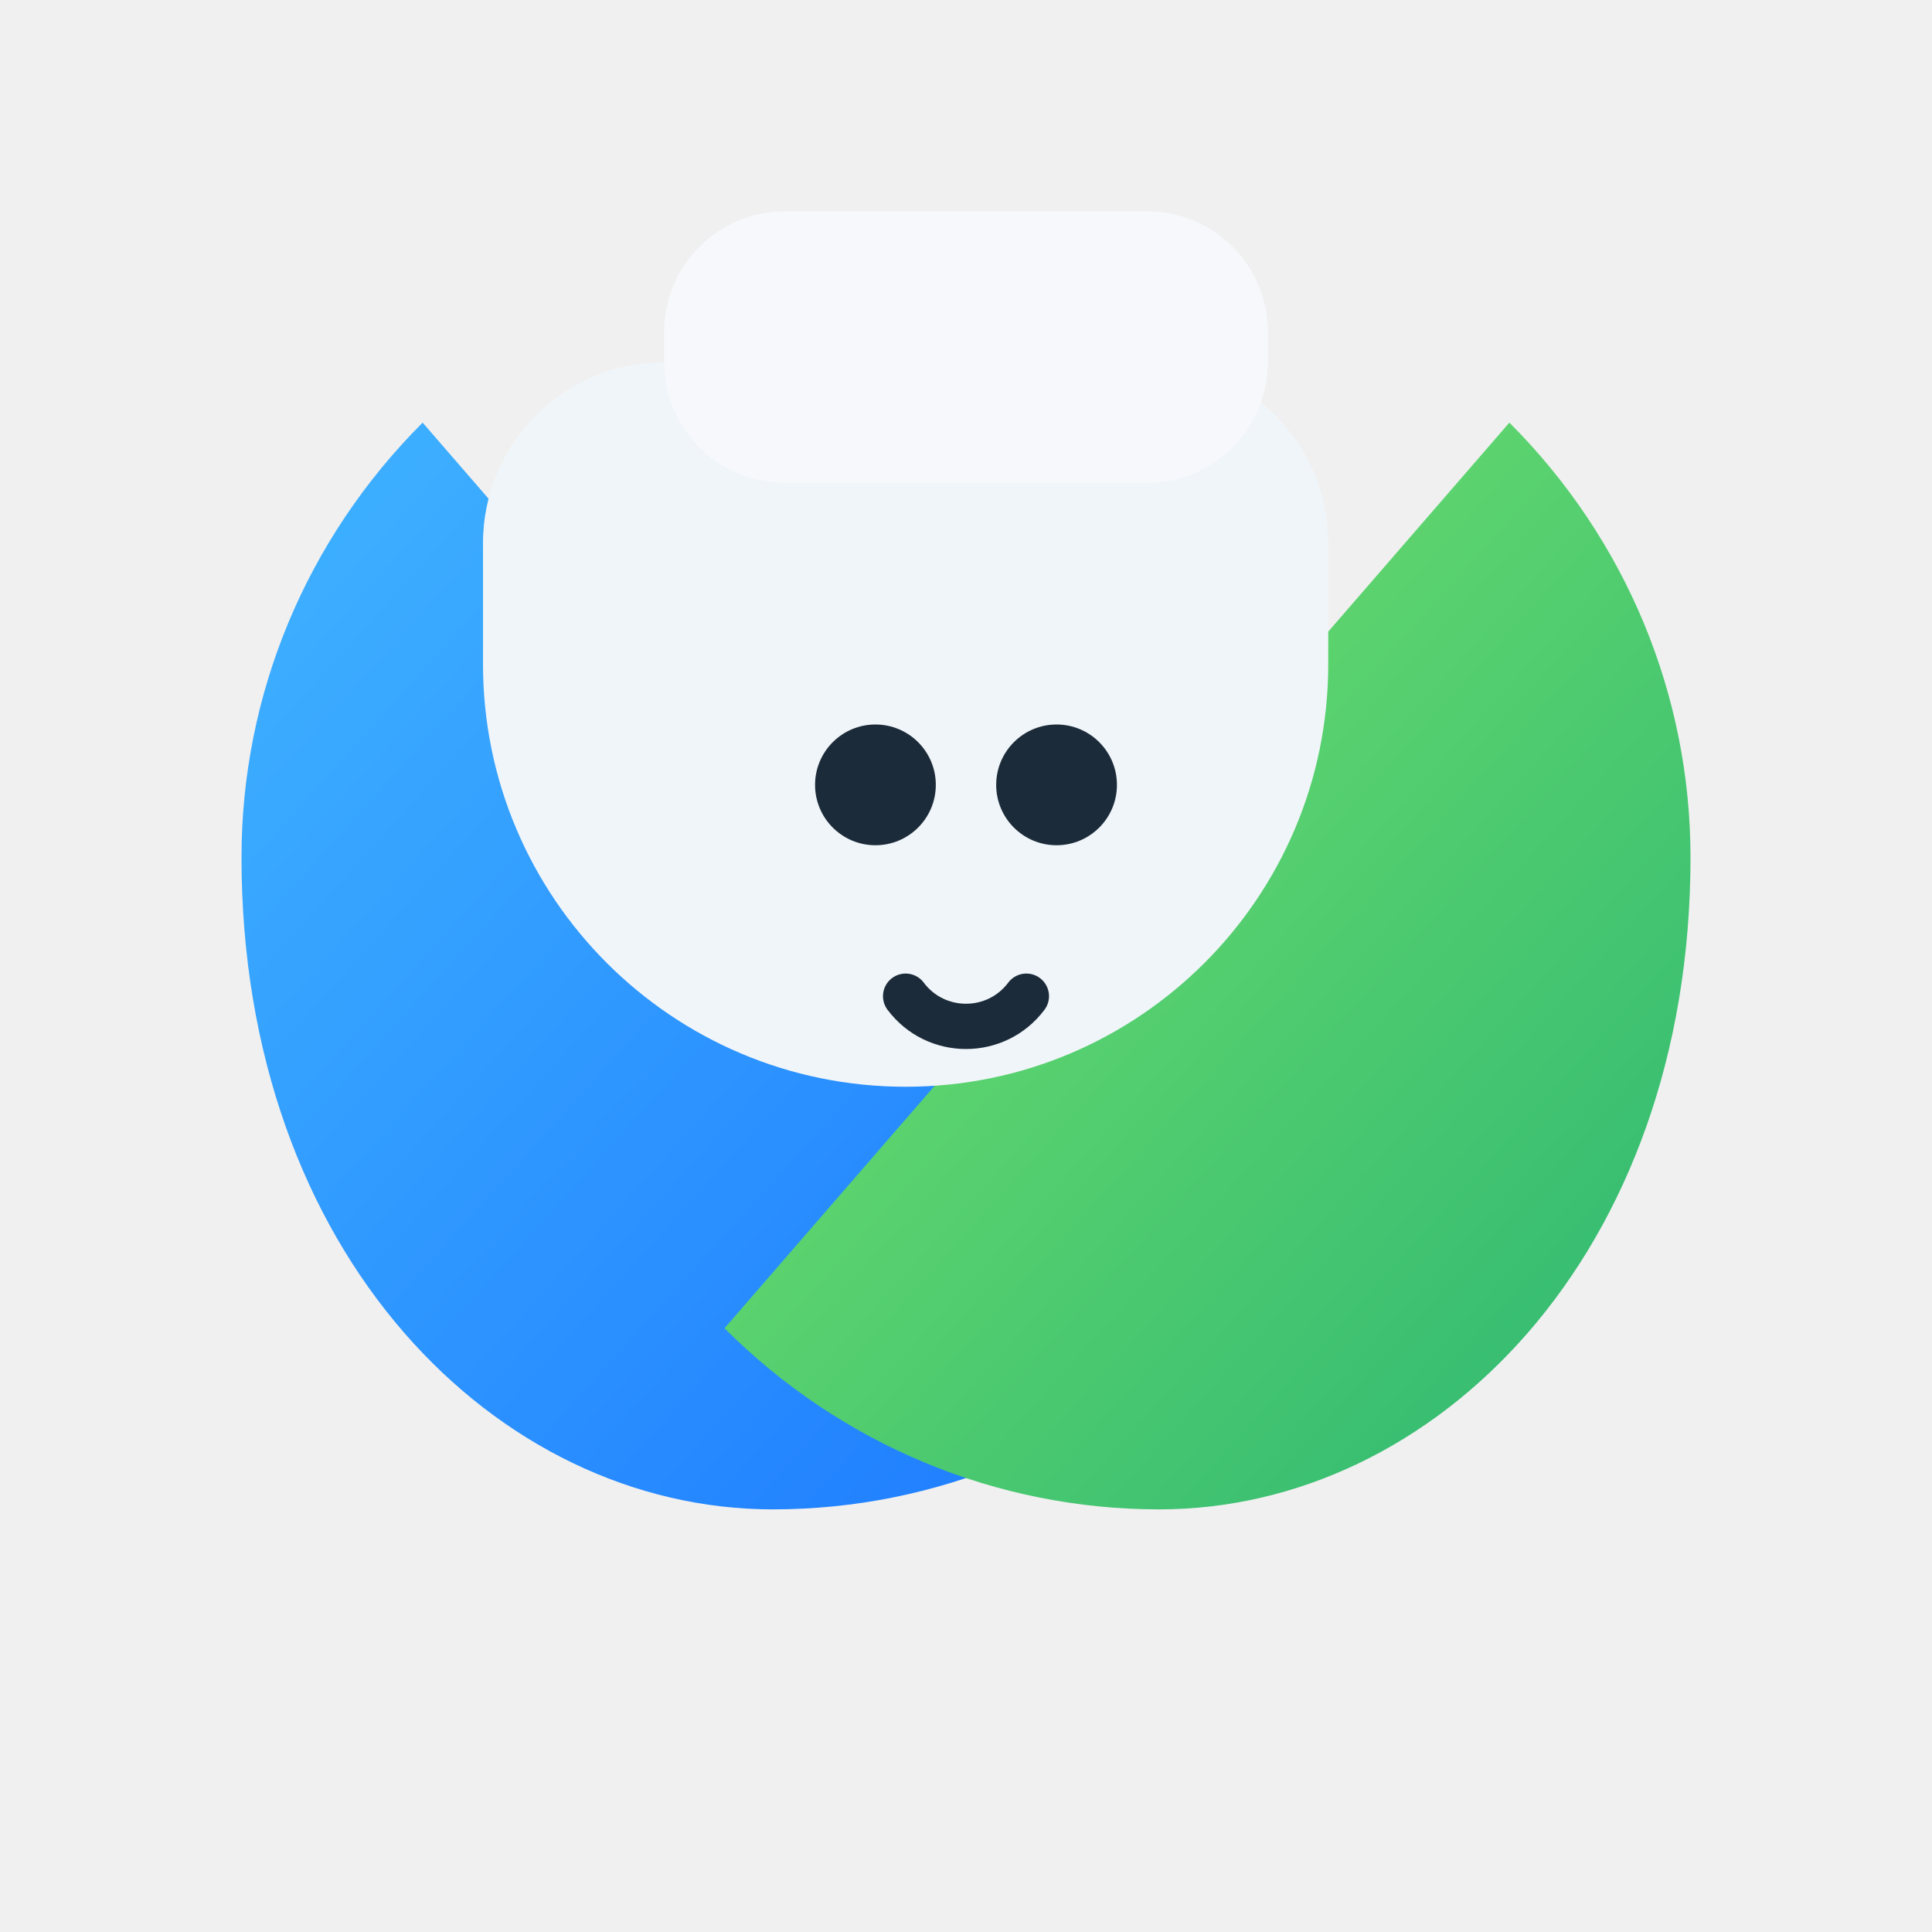
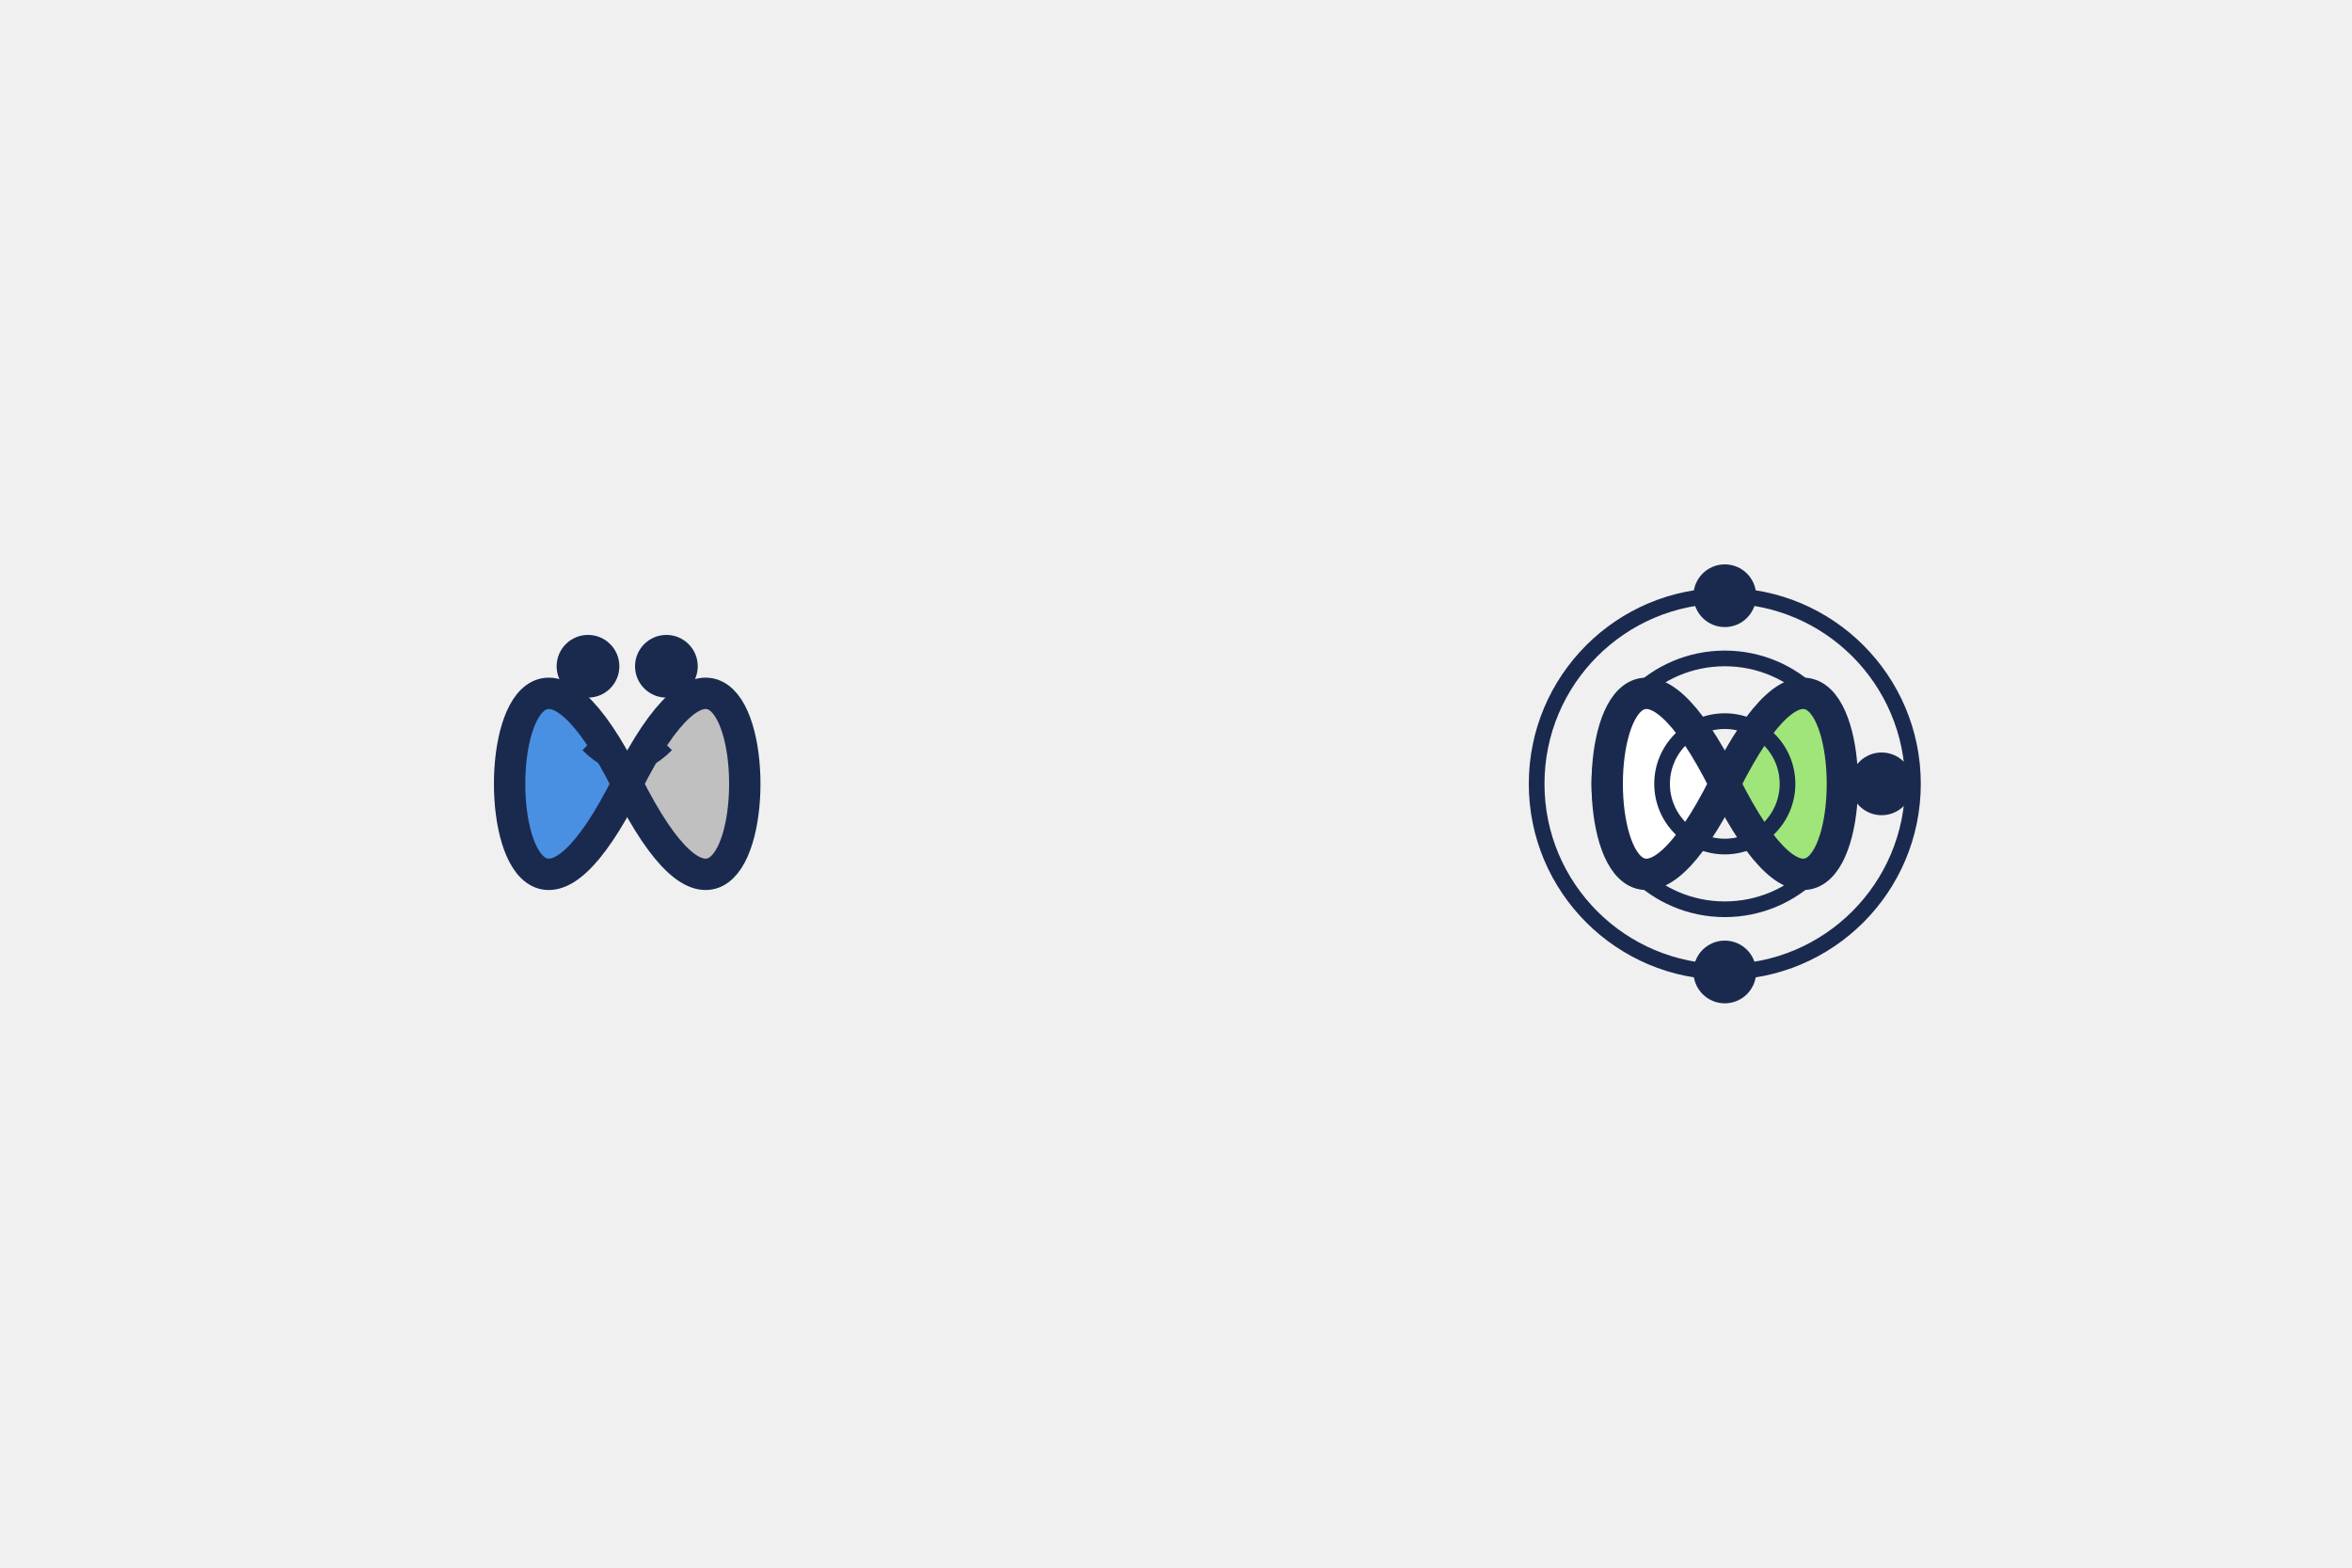
- <svg xmlns="http://www.w3.org/2000/svg" viewBox="0 0 128 128">
-   <defs>
-     <linearGradient id="wingLeft" x1="0%" y1="0%" x2="100%" y2="100%">
-       <stop offset="0%" stop-color="#40b4ff" />
-       <stop offset="100%" stop-color="#1c78ff" />
-     </linearGradient>
-     <linearGradient id="wingRight" x1="0%" y1="0%" x2="100%" y2="100%">
-       <stop offset="0%" stop-color="#7ce66b" />
-       <stop offset="100%" stop-color="#2bb673" />
-     </linearGradient>
-   </defs>
-   <g fill="none" fill-rule="evenodd">
-     <path d="M28 28c-7.732 7.732-12 18.036-12 28.8C16 83.09 32.91 100 51.2 100c10.765 0 21.068-4.268 28.8-12L28 28Z" fill="url(#wingLeft)" />
-     <path d="M100 28c7.732 7.732 12 18.036 12 28.8 0 26.29-16.91 43.2-35.2 43.2-10.765 0-21.068-4.268-28.8-12L100 28Z" fill="url(#wingRight)" />
-     <path d="M52 24h24c6.627 0 12 5.373 12 12v8a28 28 0 0 1-56 0v-8c0-6.627 5.373-12 12-12Z" fill="#f0f5f9" />
-     <circle cx="58" cy="52" r="4" fill="#1c2b3a" />
-     <circle cx="70" cy="52" r="4" fill="#1c2b3a" />
-     <path d="M60 66c2 2.667 6 2.667 8 0" stroke="#1c2b3a" stroke-width="3" stroke-linecap="round" />
-     <path d="M52 14h24a8 8 0 0 1 8 8v2a8 8 0 0 1-8 8H52a8 8 0 0 1-8-8v-2a8 8 0 0 1 8-8Z" fill="#f6f8fb" />
+ <svg xmlns="http://www.w3.org/2000/svg" viewBox="0 0 300 200" role="img" aria-labelledby="mark-title mark-desc">
+   <style>
+     .wing {
+       transition: transform 0.4s ease;
+       transform-origin: center;
+     }
+     svg:hover .left-wing,
+     svg:active .left-wing {
+       transform: rotate(-5deg);
+     }
+     svg:hover .right-wing,
+     svg:active .right-wing {
+       transform: rotate(5deg);
+     }
+     @media (prefers-reduced-motion: reduce) {
+       .wing {
+         transition: none;
+         transform: none !important;
+       }
+     }
+   </style>
+   <g class="wing left-wing">
+     <path d="M80 100 C60 60, 60 140, 80 100" fill="#4A90E2" stroke="#1A2A4F" stroke-width="4" />
+     <path d="M80 100 C100 140, 100 60, 80 100" fill="#C0C0C0" stroke="#1A2A4F" stroke-width="4" />
+     <circle cx="75" cy="85" r="4" fill="#1A2A4F" />
+     <circle cx="85" cy="85" r="4" fill="#1A2A4F" />
+     <path d="M75 95 Q80 100, 85 95" stroke="#1A2A4F" stroke-width="2" fill="none" />
+   </g>
+   <g class="wing right-wing">
+     <path d="M220 100 C240 60, 240 140, 220 100" fill="#A0E57A" stroke="#1A2A4F" stroke-width="4" />
+     <path d="M220 100 C200 140, 200 60, 220 100" fill="#FFFFFF" stroke="#1A2A4F" stroke-width="4" />
+     <circle cx="220" cy="100" r="8" stroke="#1A2A4F" stroke-width="2" fill="none" />
+     <circle cx="220" cy="100" r="16" stroke="#1A2A4F" stroke-width="2" fill="none" />
+     <circle cx="220" cy="100" r="24" stroke="#1A2A4F" stroke-width="2" fill="none" />
+     <circle cx="220" cy="76" r="4" fill="#1A2A4F" />
+     <circle cx="240" cy="100" r="4" fill="#1A2A4F" />
+     <circle cx="220" cy="124" r="4" fill="#1A2A4F" />
  </g>
</svg>
